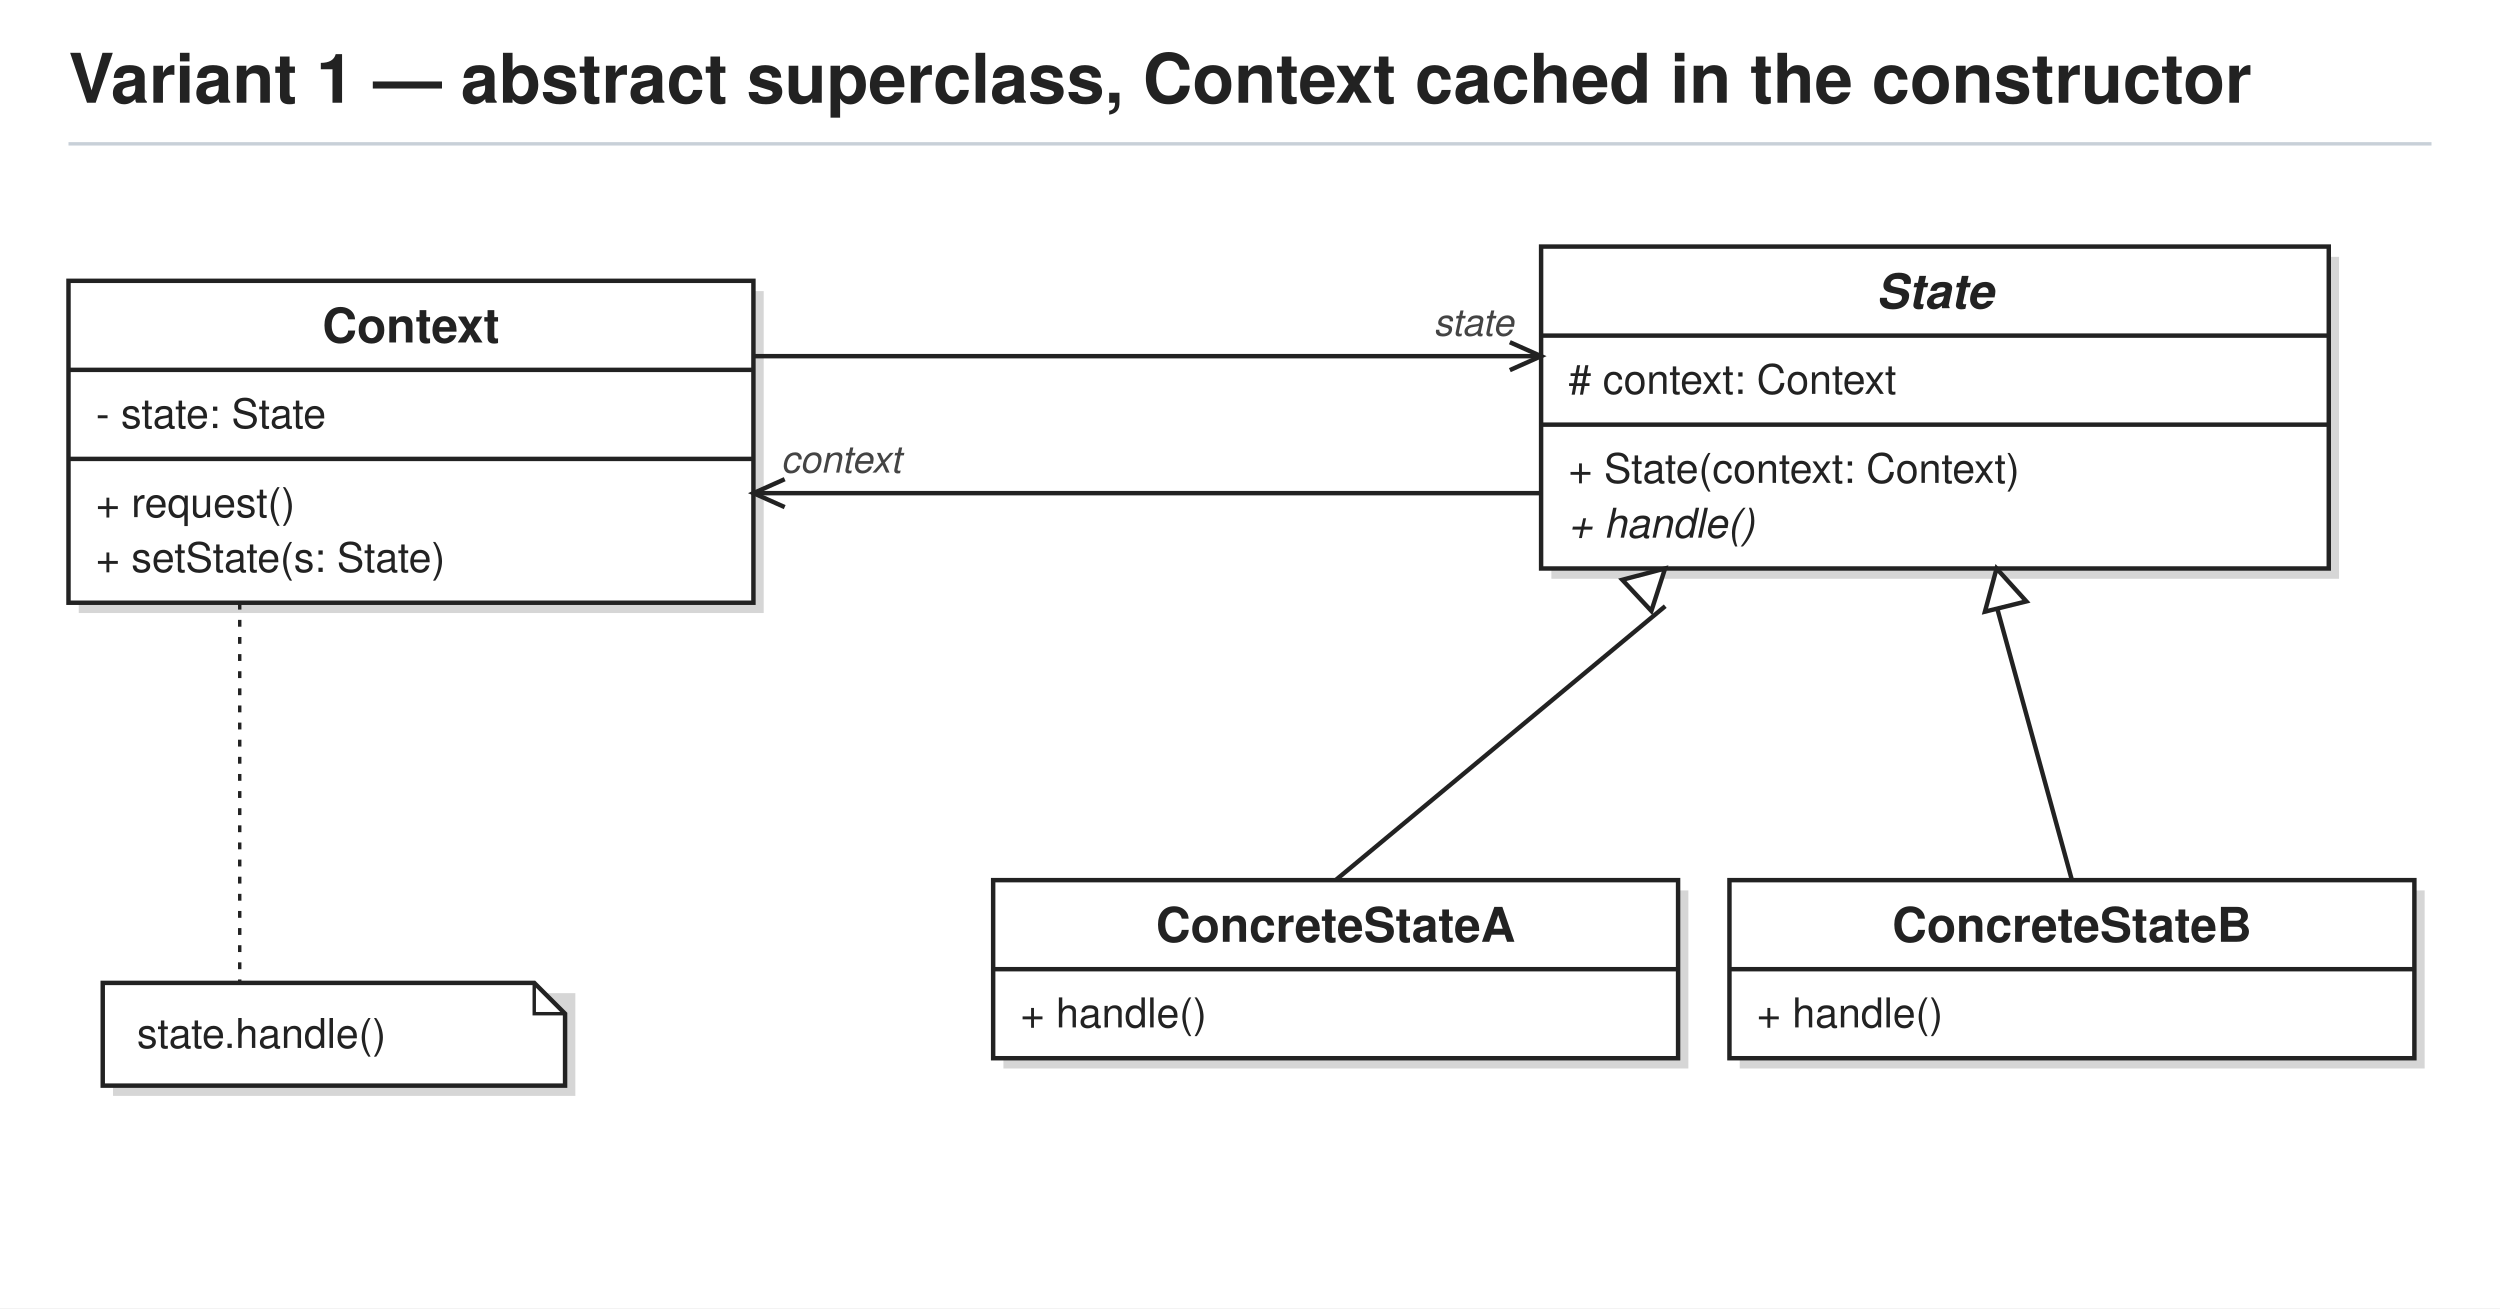
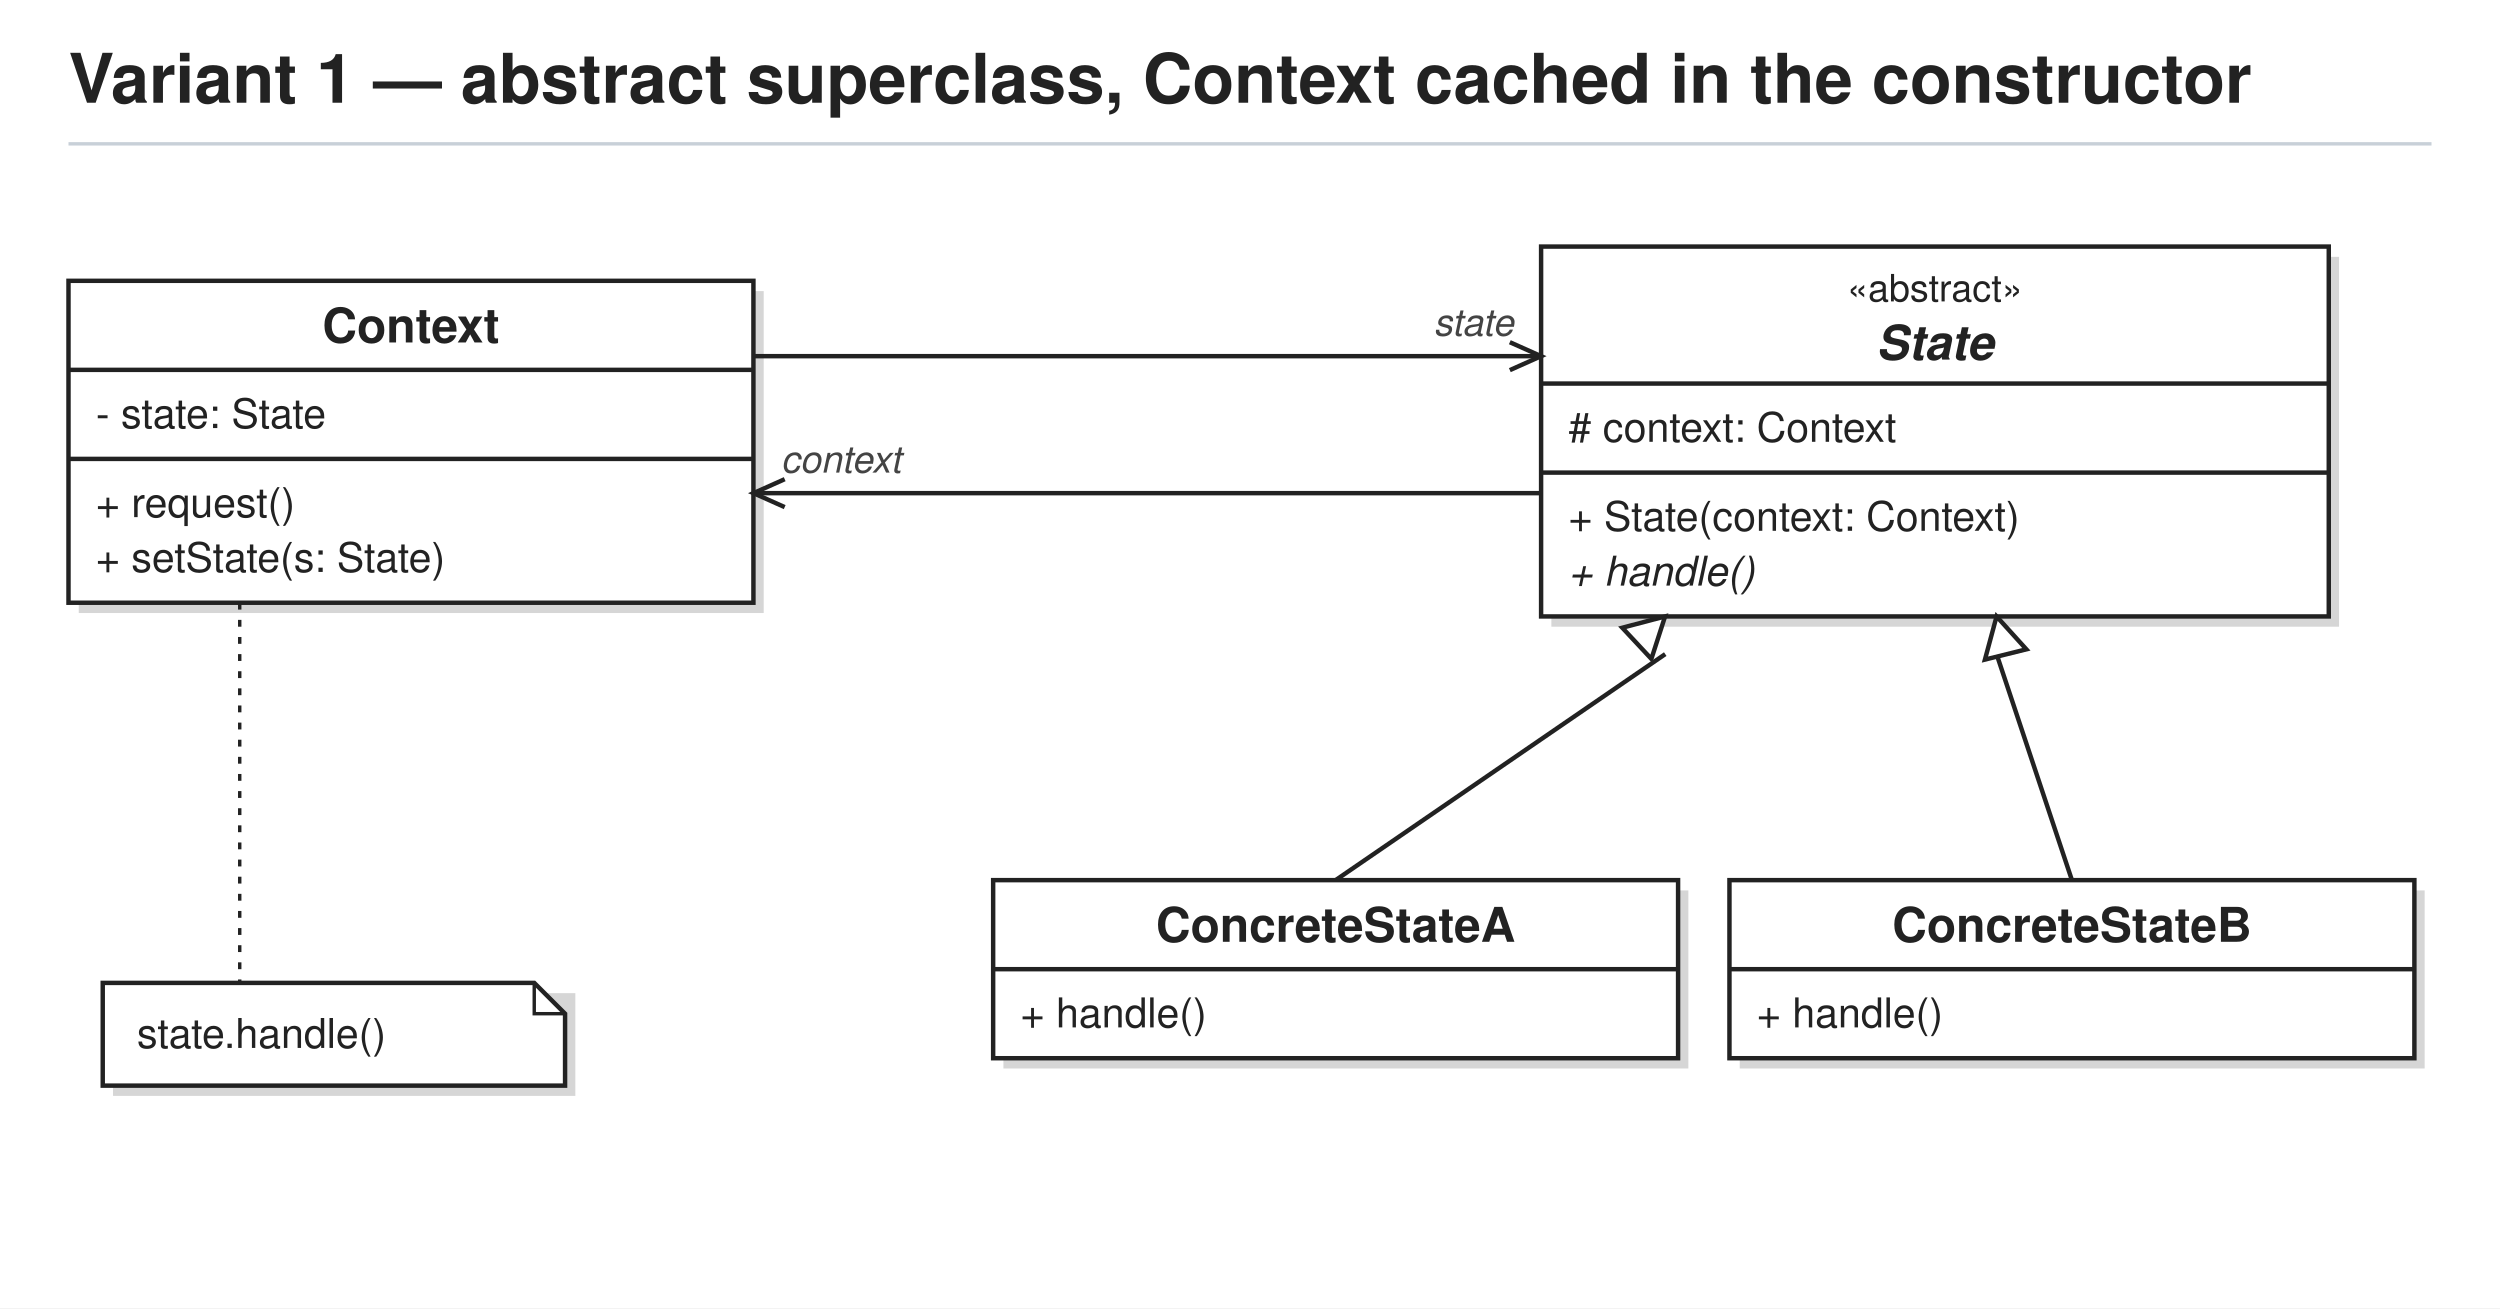
<svg xmlns="http://www.w3.org/2000/svg" viewBox="0 0 730 382" width="730" height="382" font-family="'Helvetica Neue', Helvetica, Arial, sans-serif">
  <rect width="730" height="382" fill="#fff" />
  <text x="20" y="30" font-size="20" font-weight="bold" fill="#222">Variant 1 — abstract superclass, Context cached in the constructor</text>
  <line x1="20" y1="42" x2="710" y2="42" stroke="#c8d0d8" stroke-width="1" />
  <g transform="translate(0,52)">
    <rect x="23" y="33" width="200" height="94" fill="#d6d6d6" />
    <rect x="20" y="30" width="200" height="94" fill="#fff" stroke="#222" stroke-width="1.3" />
    <text x="120.0" y="48" font-size="14" text-anchor="middle" font-weight="bold" font-style="normal" fill="#222">Context</text>
    <polyline points="20,56 220,56" fill="none" stroke="#222" stroke-width="1.3" />
    <text x="28" y="73" font-size="12" text-anchor="start" font-weight="normal" font-style="normal" fill="#222">- state: State</text>
    <polyline points="20,82 220,82" fill="none" stroke="#222" stroke-width="1.3" />
    <text x="28" y="99" font-size="12" text-anchor="start" font-weight="normal" font-style="normal" fill="#222">+ request()</text>
    <text x="28" y="115" font-size="12" text-anchor="start" font-weight="normal" font-style="normal" fill="#222">+ setState(s: State)</text>
-     <rect x="453" y="23" width="230" height="94" fill="#d6d6d6" />
-     <rect x="450" y="20" width="230" height="94" fill="#fff" stroke="#222" stroke-width="1.3" />
-     <text x="565.0" y="38" font-size="14" text-anchor="middle" font-weight="bold" font-style="italic" fill="#222">State</text>
-     <polyline points="450,46 680,46" fill="none" stroke="#222" stroke-width="1.3" />
-     <text x="458" y="63" font-size="12" text-anchor="start" font-weight="normal" font-style="normal" fill="#222"># context: Context</text>
-     <polyline points="450,72 680,72" fill="none" stroke="#222" stroke-width="1.3" />
-     <text x="458" y="89" font-size="12" text-anchor="start" font-weight="normal" font-style="normal" fill="#222">+ State(context: Context)</text>
-     <text x="458" y="105" font-size="12" text-anchor="start" font-weight="normal" font-style="italic" fill="#222">+ handle()</text>
+     <rect x="453" y="23" width="230" height="108" fill="#d6d6d6" />
+     <rect x="450" y="20" width="230" height="108" fill="#fff" stroke="#222" stroke-width="1.3" />
+     <text x="565.0" y="36" font-size="11" text-anchor="middle" font-weight="normal" font-style="normal" fill="#222">«abstract»</text>
+     <text x="565.0" y="53" font-size="14" text-anchor="middle" font-weight="bold" font-style="italic" fill="#222">State</text>
+     <polyline points="450,60 680,60" fill="none" stroke="#222" stroke-width="1.3" />
+     <text x="458" y="77" font-size="12" text-anchor="start" font-weight="normal" font-style="normal" fill="#222"># context: Context</text>
+     <polyline points="450,86 680,86" fill="none" stroke="#222" stroke-width="1.3" />
+     <text x="458" y="103" font-size="12" text-anchor="start" font-weight="normal" font-style="normal" fill="#222">+ State(context: Context)</text>
+     <text x="458" y="119" font-size="12" text-anchor="start" font-weight="normal" font-style="italic" fill="#222">+ handle()</text>
    <rect x="293" y="208" width="200" height="52" fill="#d6d6d6" />
    <rect x="290" y="205" width="200" height="52" fill="#fff" stroke="#222" stroke-width="1.3" />
    <text x="390.0" y="223" font-size="14" text-anchor="middle" font-weight="bold" font-style="normal" fill="#222">ConcreteStateA</text>
    <polyline points="290,231 490,231" fill="none" stroke="#222" stroke-width="1.3" />
    <text x="298" y="248" font-size="12" text-anchor="start" font-weight="normal" font-style="normal" fill="#222">+ handle()</text>
    <rect x="508" y="208" width="200" height="52" fill="#d6d6d6" />
    <rect x="505" y="205" width="200" height="52" fill="#fff" stroke="#222" stroke-width="1.3" />
    <text x="605.0" y="223" font-size="14" text-anchor="middle" font-weight="bold" font-style="normal" fill="#222">ConcreteStateB</text>
    <polyline points="505,231 705,231" fill="none" stroke="#222" stroke-width="1.3" />
    <text x="513" y="248" font-size="12" text-anchor="start" font-weight="normal" font-style="normal" fill="#222">+ handle()</text>
    <polyline points="220,52 450,52" fill="none" stroke="#222" stroke-width="1.3" />
    <polyline points="440.869,47.922 450,52 440.869,56.078" fill="none" stroke="#222" stroke-width="1.3" />
    <text x="442" y="46" font-size="11" text-anchor="end" font-weight="normal" font-style="italic" fill="#444">state</text>
-     <polyline points="390.0,205 486.25,125" fill="none" stroke="#222" stroke-width="1.3" />
-     <polygon points="486.2,114.0 473.7,117.3 482.2,126.4" fill="#fff" stroke="#222" stroke-width="1.3" />
-     <polyline points="605.0,205 583.0,125" fill="none" stroke="#222" stroke-width="1.3" />
-     <polygon points="583.0,114.0 579.6,126.6 591.7,123.6" fill="#fff" stroke="#222" stroke-width="1.3" />
+     <polyline points="390.0,205 486.25,139" fill="none" stroke="#222" stroke-width="1.3" />
+     <polygon points="486.2,128.0 473.7,131.3 482.2,140.4" fill="#fff" stroke="#222" stroke-width="1.3" />
+     <polyline points="605.0,205 583.0,139" fill="none" stroke="#222" stroke-width="1.3" />
+     <polygon points="583.0,128.0 579.6,140.6 591.7,137.6" fill="#fff" stroke="#222" stroke-width="1.3" />
    <polyline points="450,92 220,92" fill="none" stroke="#222" stroke-width="1.3" />
    <polyline points="229.131,96.078 220,92 229.131,87.922" fill="none" stroke="#222" stroke-width="1.3" />
    <text x="228" y="86" font-size="11" text-anchor="start" font-weight="normal" font-style="italic" fill="#444">context</text>
    <rect x="33" y="238" width="135" height="30" fill="#d6d6d6" />
    <path d="M30,235 H156 L165,244 V265 H30 Z" fill="#fff" stroke="#222" stroke-width="1.3" />
    <path d="M156,235 V244 H165" fill="none" stroke="#222" stroke-width="1" />
    <text x="40" y="254" font-size="12" text-anchor="start" font-weight="normal" font-style="normal" fill="#222">state.handle()</text>
    <polyline points="70,124 70,235" fill="none" stroke="#222" stroke-width="1" stroke-dasharray="2,3" />
  </g>
</svg>
